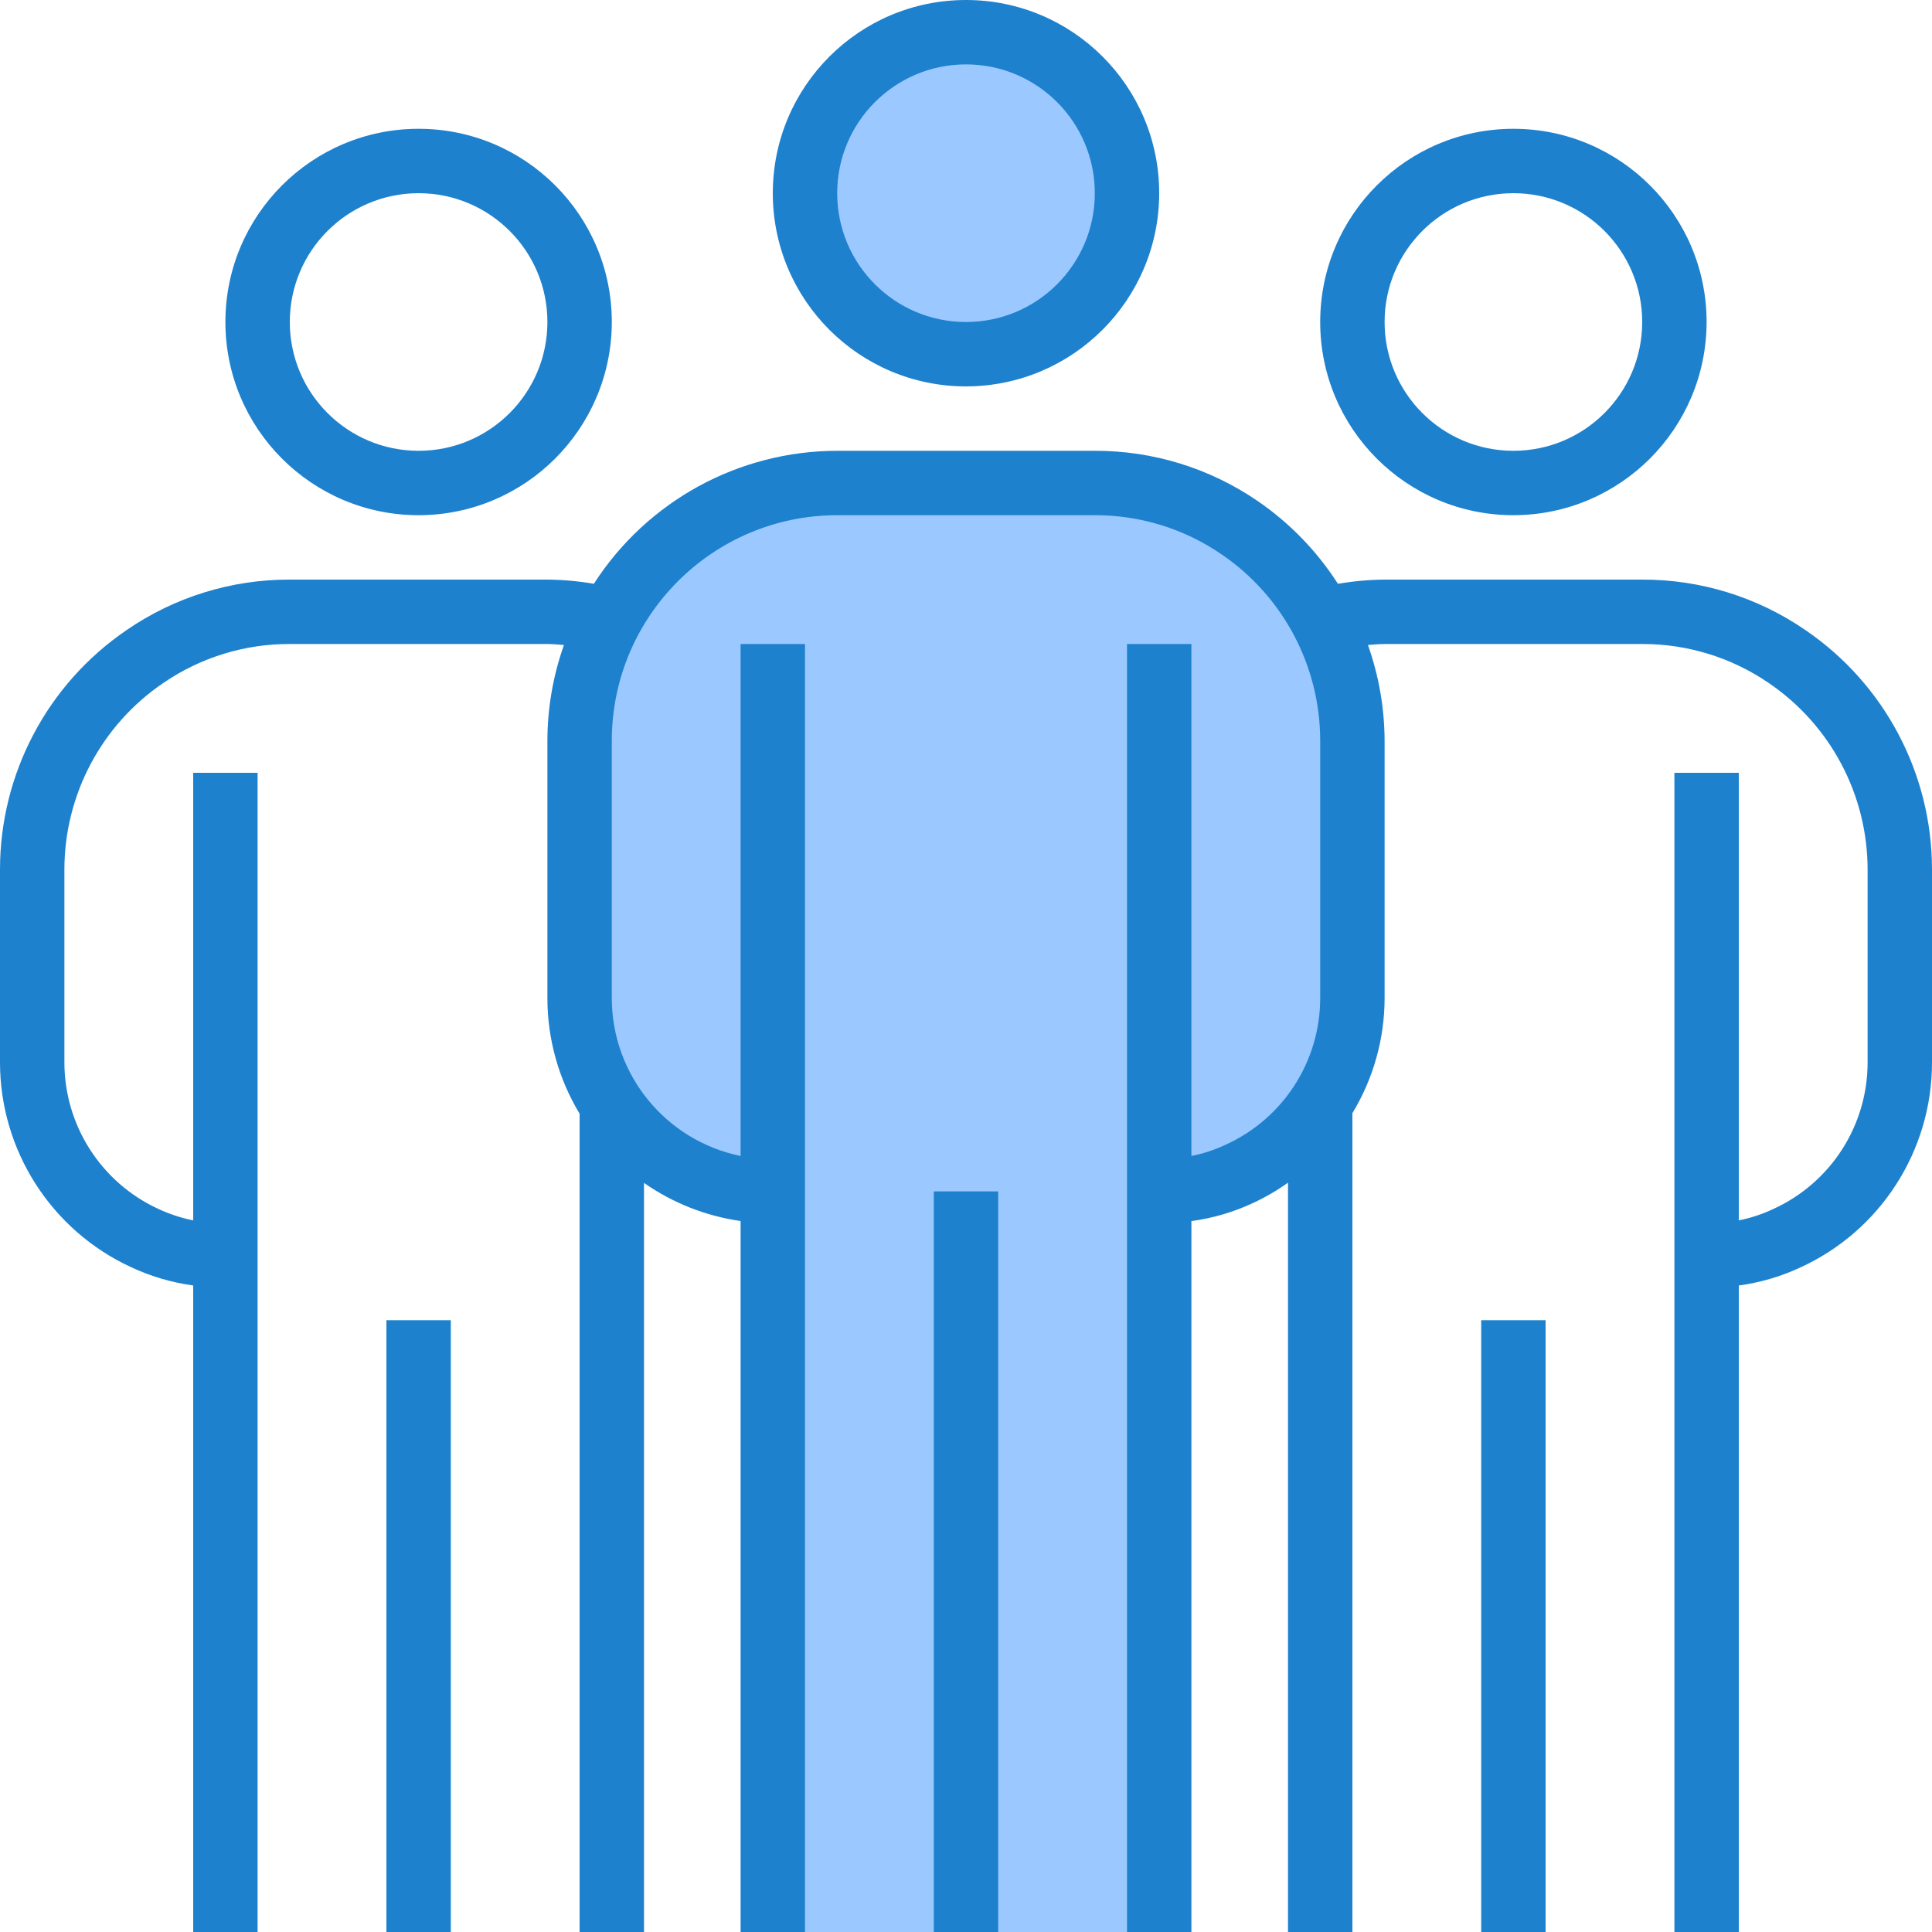
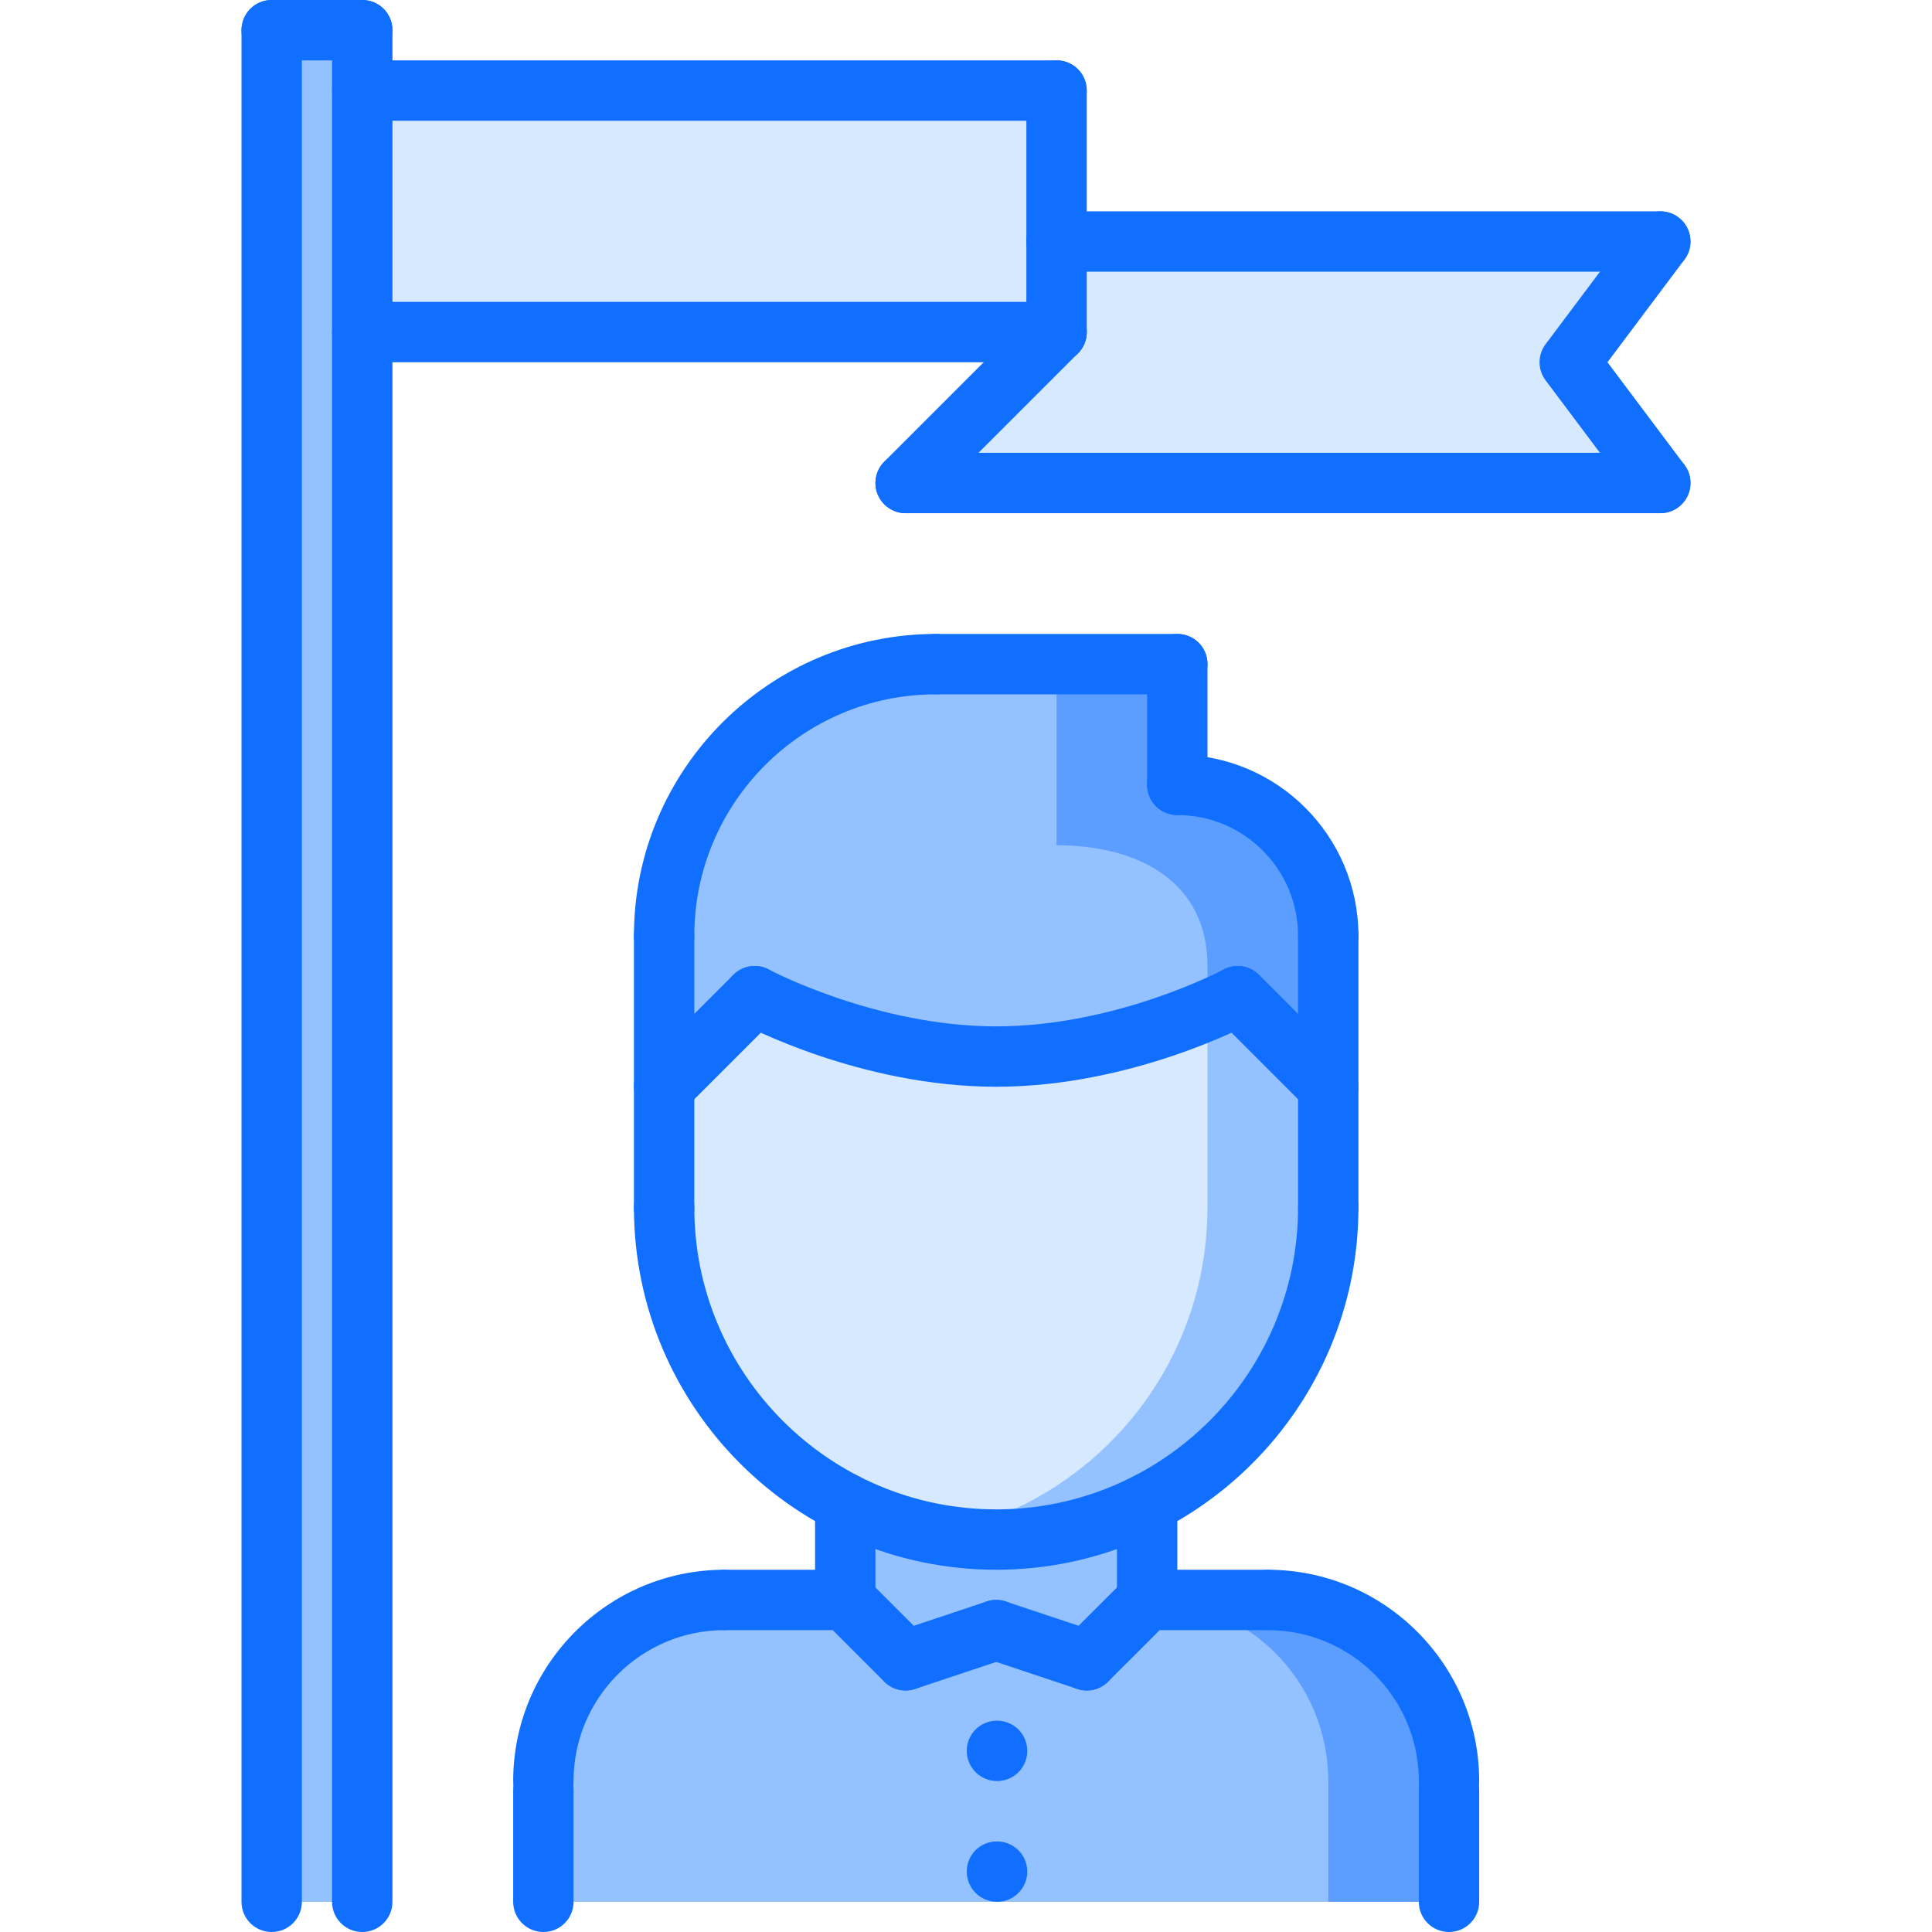
- <svg xmlns="http://www.w3.org/2000/svg" height="480pt" viewBox="0 0 480 480" width="480pt">
-   <path d="m280 48c0 22.09-17.91 40-40 40s-40-17.91-40-40 17.91-40 40-40 40 17.91 40 40zm0 0" fill="#9bc9ff" />
-   <path d="m280 120h-80c-30.93 0-56 25.07-56 56v72c0 26.508 21.492 48 48 48v184h96v-184c26.508 0 48-21.492 48-48v-72c0-30.93-25.07-56-56-56zm0 0" fill="#9bc9ff" />
-   <g fill="#1e81ce">
-     <path d="m240 96c-26.508 0-48-21.492-48-48s21.492-48 48-48 48 21.492 48 48c-.027 26.5-21.5 47.973-48 48zm0-80c-17.672 0-32 14.328-32 32s14.328 32 32 32 32-14.328 32-32-14.328-32-32-32zm0 0" />
-     <path d="m376 128c-26.508 0-48-21.492-48-48s21.492-48 48-48 48 21.492 48 48c-.027 26.5-21.5 47.973-48 48zm0-80c-17.672 0-32 14.328-32 32s14.328 32 32 32 32-14.328 32-32-14.328-32-32-32zm0 0" />
-     <path d="m104 128c-26.508 0-48-21.492-48-48s21.492-48 48-48 48 21.492 48 48c-.027 26.5-21.5 47.973-48 48zm0-80c-17.672 0-32 14.328-32 32s14.328 32 32 32 32-14.328 32-32-14.328-32-32-32zm0 0" />
-     <path d="m232 296h16v184h-16zm0 0" />
-     <path d="m448.535 156.527c-11.926-8.199-26.062-12.566-40.535-12.527h-64c-3.887.035-7.762.387-11.594 1.047-5.188-8.098-11.945-15.074-19.871-20.52-11.926-8.199-26.062-12.566-40.535-12.527h-64c-24.457.02-47.23 12.465-60.457 33.039-3.812-.656-7.672-1.004-11.543-1.039h-64c-14.457-.039-28.586 4.324-40.504 12.512-19.691 13.398-31.484 35.672-31.496 59.488v48c.031 21.844 12.742 41.68 32.574 50.832 4.887 2.281 10.086 3.816 15.426 4.543v160.625h16v-288h-16v111.199c-3.008-.605-5.934-1.57-8.711-2.871-14.172-6.543-23.262-20.719-23.289-36.328v-48c.02-18.539 9.203-35.867 24.535-46.289 9.258-6.359 20.234-9.746 31.465-9.711h64c1.391 0 2.742.152 4.113.246-2.707 7.629-4.098 15.66-4.113 23.754v64c.004 10.117 2.77 20.039 8 28.695v203.305h16v-186.113c7.145 5 15.367 8.242 24 9.473v176.641h16v-320h-16v127.199c-18.613-3.828-31.977-20.199-32-39.199v-64c.035-30.914 25.086-55.965 56-56h64c11.242-.031 22.23 3.359 31.496 9.727 15.312 10.43 24.484 27.746 24.504 46.273v64c-.016 15.664-9.168 29.879-23.426 36.367-2.73 1.293-5.609 2.242-8.574 2.832v-127.199h-16v320h16v-176.625c5.293-.711 10.449-2.223 15.289-4.48 3.051-1.414 5.969-3.109 8.711-5.062v186.168h16v-203.441c5.223-8.609 7.988-18.488 8-28.559v-64c-.031-8.094-1.43-16.125-4.137-23.754 1.375-.094 2.738-.246 4.137-.246h64c11.242-.031 22.23 3.359 31.496 9.727 15.312 10.43 24.484 27.746 24.504 46.273v48c-.016 15.664-9.168 29.879-23.426 36.367-2.73 1.293-5.609 2.242-8.574 2.832v-111.199h-16v288h16v-160.625c5.293-.711 10.449-2.223 15.289-4.48 19.918-9.105 32.699-28.992 32.711-50.895v-48c-.012-23.805-11.789-46.07-31.465-59.473zm0 0" />
-     <path d="m368 328h16v152h-16zm0 0" />
-     <path d="m96 328h16v152h-16zm0 0" />
+ <svg xmlns="http://www.w3.org/2000/svg" height="512pt" viewBox="-64 0 512 512" width="512pt">
+   <path d="m200 432-24 8-16-16v-25.602c12 6.168 25.602 9.602 40 9.602s28-3.441 40-9.602v25.602l-16 16zm0 0" fill="#94c1ff" />
+   <path d="m176 440 24-8 24 8 16-16h32c26.559 0 48 21.449 48 48v32h-240v-32c0-26.551 21.441-48 48-48h32zm0 0" fill="#94c1ff" />
+   <path d="m272 424h-32c26.559 0 48 21.449 48 48v32h32v-32c0-26.551-21.441-48-48-48zm0 0" fill="#5c9eff" />
+   <path d="m288 288v32c0 34.168-19.512 63.84-48 78.398-12 6.168-25.602 9.602-40 9.602s-28-3.441-40-9.602c-28.488-14.551-48-44.23-48-78.398v-32l24-24s29.68 16 64 16 64-16 64-16zm0 0" fill="#d7e9ff" />
+   <path d="m264 264s-2.93 1.574-8 3.742v52.258c0 34.168-19.512 63.84-48 78.398-7.434 3.824-15.527 6.441-24 8 5.199.953 10.512 1.602 16 1.602 14.398 0 28-3.441 40-9.602 28.488-14.551 48-44.23 48-78.398v-32zm0 0" fill="#94c1ff" />
+   <path d="m136 264-24 24v-40c0-39.762 32.238-72 72-72h64v32c22.078 0 40 17.922 40 40v40l-24-24s-29.68 16-64 16-64-16-64-16zm0 0" fill="#94c1ff" />
+   <path d="m248 208v-32h-32v48c22.078 0 40 9.922 40 32v11.742c5.07-2.168 8-3.742 8-3.742l24 24v-40c0-22.078-17.922-40-40-40zm0 0" fill="#5c9eff" />
+   <path d="m32 24v480h-24v-496h24zm0 0" fill="#94c1ff" />
+   <path d="m376 64-24 32 24 32h-200l40-40v-24zm0 0" fill="#d7e9ff" />
+   <path d="m216 64v24h-184v-64h184zm0 0" fill="#d7e9ff" />
+   <g fill="#116fff">
+     <path d="m80 479.992c-4.426 0-8-3.578-8-8 0-30.871 25.129-55.992 56-55.992 4.426 0 8 3.574 8 8s-3.574 8-8 8c-22.055 0-40 17.938-40 39.992 0 4.422-3.574 8-8 8zm0 0" />
+     <path d="m160 432.008-32-.008c-4.426 0-8-3.586-8-8 0-4.426 3.586-8 8-8l32 .008c4.426 0 8 3.586 8 8 0 4.426-3.586 8-8 8zm0 0" />
+     <path d="m80 512c-4.426 0-8-3.574-8-8v-29.711c0-4.426 3.574-8 8-8s8 3.574 8 8v29.711c0 4.426-3.574 8-8 8zm0 0" />
+     <path d="m320 479.992c-4.426 0-8-3.578-8-8 0-22.055-17.945-39.992-40-39.992-4.426 0-8-3.574-8-8s3.574-8 8-8c30.871 0 56 25.121 56 55.992 0 4.422-3.574 8-8 8zm0 0" />
+     <path d="m240 432.008c-4.414 0-8-3.574-8-8 0-4.414 3.574-8 8-8l32-.008c4.414 0 8 3.574 8 8 0 4.414-3.574 8-8 8zm0 0" />
+     <path d="m320 512c-4.426 0-8-3.574-8-8v-29.711c0-4.426 3.574-8 8-8s8 3.574 8 8v29.711c0 4.426-3.574 8-8 8zm0 0" />
+     <path d="m160 432.008c-4.426 0-8-3.574-8-8v-25.609c0-4.422 3.574-8 8-8s8 3.578 8 8v25.609c0 4.426-3.574 8-8 8zm0 0" />
+     <path d="m240 432c-4.426 0-8-3.574-8-8v-25.602c0-4.422 3.574-8 8-8s8 3.578 8 8v25.602c0 4.426-3.574 8-8 8zm0 0" />
+     <path d="m200 416c-52.938 0-96-43.062-96-96 0-4.426 3.574-8 8-8s8 3.574 8 8c0 44.113 35.887 80 80 80s80-35.887 80-80c0-4.426 3.574-8 8-8s8 3.574 8 8c0 52.938-43.062 96-96 96zm0 0" />
+     <path d="m112 328.008c-4.426 0-8-3.574-8-8v-72.008c0-4.426 3.574-8 8-8s8 3.574 8 8v72.008c0 4.426-3.574 8-8 8zm0 0" />
+     <path d="m288 328.016c-4.426 0-8-3.574-8-8v-72.016c0-4.426 3.574-8 8-8s8 3.574 8 8v72.016c0 4.426-3.574 8-8 8zm0 0" />
+     <path d="m288 256c-4.426 0-8-3.574-8-8 0-17.648-14.352-32-32-32-4.426 0-8-3.574-8-8s3.574-8 8-8c26.473 0 48 21.527 48 48 0 4.426-3.574 8-8 8zm0 0" />
+     <path d="m248 216c-4.426 0-8-3.574-8-8v-32c0-4.426 3.574-8 8-8s8 3.574 8 8v32c0 4.426-3.574 8-8 8zm0 0" />
+     <path d="m248 184h-64c-4.426 0-8-3.574-8-8s3.574-8 8-8h64c4.426 0 8 3.574 8 8s-3.574 8-8 8zm0 0" />
+     <path d="m112 256c-4.426 0-8-3.574-8-8 0-44.113 35.887-79.992 80-79.992 4.426 0 8 3.578 8 8 0 4.426-3.574 8-8 8-35.289 0-64 28.703-64 63.992 0 4.426-3.574 8-8 8zm0 0" />
+     <path d="m288 296c-2.047 0-4.098-.785-5.656-2.344l-24-24c-3.129-3.129-3.129-8.184 0-11.312s8.184-3.129 11.312 0l24 24c3.129 3.129 3.129 8.184 0 11.312-1.559 1.559-3.609 2.344-5.656 2.344zm0 0" />
+     <path d="m200 288c-35.879 0-66.504-16.266-67.793-16.953-3.887-2.094-5.344-6.934-3.254-10.832 2.086-3.879 6.918-5.375 10.832-3.262.277.152 28.473 15.047 60.215 15.047 31.895 0 59.93-14.887 60.207-15.047 3.871-2.098 8.738-.633 10.832 3.254 2.098 3.891.633 8.746-3.254 10.832-1.281.695-31.906 16.961-67.785 16.961zm0 0" />
+     <path d="m112 296c-2.047 0-4.098-.785-5.656-2.344-3.129-3.129-3.129-8.184 0-11.312l24-24c3.129-3.129 8.184-3.129 11.312 0s3.129 8.184 0 11.312l-24 24c-1.559 1.559-3.609 2.344-5.656 2.344zm0 0" />
+     <path d="m176 448c-2.047 0-4.098-.785-5.656-2.344l-16-15.992c-3.129-3.129-3.129-8.184 0-11.312 3.129-3.129 8.184-3.129 11.312 0l16 15.992c3.129 3.129 3.129 8.184 0 11.312-1.559 1.559-3.609 2.344-5.656 2.344zm0 0" />
+     <path d="m176 448c-3.352 0-6.473-2.121-7.586-5.473-1.398-4.191.867-8.727 5.059-10.121l24-8c4.223-1.406 8.719.867 10.121 5.059 1.398 4.191-.867 8.727-5.059 10.121l-24 8c-.848.277-1.703.414-2.535.414zm0 0" />
+     <path d="m224 448c-2.047 0-4.098-.785-5.656-2.344-3.129-3.129-3.129-8.184 0-11.312l16-15.992c3.129-3.129 8.184-3.129 11.312 0 3.129 3.129 3.129 8.184 0 11.312l-16 15.992c-1.559 1.559-3.609 2.344-5.656 2.344zm0 0" />
+     <path d="m224 448c-.832 0-1.688-.137-2.527-.414l-24-8c-4.184-1.395-6.457-5.922-5.059-10.121 1.402-4.184 5.891-6.465 10.121-5.059l24 8c4.184 1.395 6.457 5.922 5.059 10.121-1.121 3.352-4.242 5.473-7.594 5.473zm0 0" />
+     <path d="m200.238 472c-4.422 0-8.039-3.574-8.039-8s3.535-8 7.953-8h.086c4.418 0 8 3.574 8 8s-3.582 8-8 8zm0 0" />
+     <path d="m200.238 504c-4.422 0-8.039-3.574-8.039-8s3.535-8 7.953-8h.086c4.418 0 8 3.574 8 8s-3.582 8-8 8zm0 0" />
+     <path d="m32 512c-4.426 0-8-3.574-8-8v-496c0-4.426 3.574-8 8-8s8 3.574 8 8v496c0 4.426-3.574 8-8 8zm0 0" />
+     <path d="m8 512c-4.426 0-8-3.574-8-8v-496c0-4.426 3.574-8 8-8s8 3.574 8 8v496c0 4.426-3.574 8-8 8zm0 0" />
+     <path d="m216 32h-184c-4.426 0-8-3.574-8-8s3.574-8 8-8h184c4.426 0 8 3.574 8 8s-3.574 8-8 8zm0 0" />
+     <path d="m216 96h-184c-4.426 0-8-3.574-8-8s3.574-8 8-8h184c4.426 0 8 3.574 8 8s-3.574 8-8 8zm0 0" />
+     <path d="m216 96c-4.426 0-8-3.574-8-8v-64c0-4.426 3.574-8 8-8s8 3.574 8 8v64c0 4.426-3.574 8-8 8zm0 0" />
+     <path d="m376 72h-160c-4.426 0-8-3.574-8-8s3.574-8 8-8h160c4.426 0 8 3.574 8 8s-3.574 8-8 8zm0 0" />
+     <path d="m376 136h-200c-4.426 0-8-3.574-8-8s3.574-8 8-8h200c4.426 0 8 3.574 8 8s-3.574 8-8 8zm0 0" />
+     <path d="m376.008 136c-2.441 0-4.832-1.105-6.406-3.199l-24-32c-2.137-2.84-2.137-6.754 0-9.594l24-32c2.645-3.535 7.664-4.238 11.191-1.598 3.535 2.648 4.254 7.664 1.598 11.191l-20.391 27.199 20.398 27.199c2.656 3.527 1.938 8.543-1.598 11.191-1.441 1.09-3.121 1.609-4.793 1.609zm0 0" />
+     <path d="m32 16h-24c-4.426 0-8-3.574-8-8s3.574-8 8-8h24c4.426 0 8 3.574 8 8s-3.574 8-8 8zm0 0" />
+     <path d="m176 136c-2.047 0-4.098-.785-5.656-2.344-3.129-3.129-3.129-8.184 0-11.312l40-40c3.129-3.129 8.184-3.129 11.312 0s3.129 8.184 0 11.312l-40 40c-1.559 1.559-3.609 2.344-5.656 2.344zm0 0" />
  </g>
</svg>
